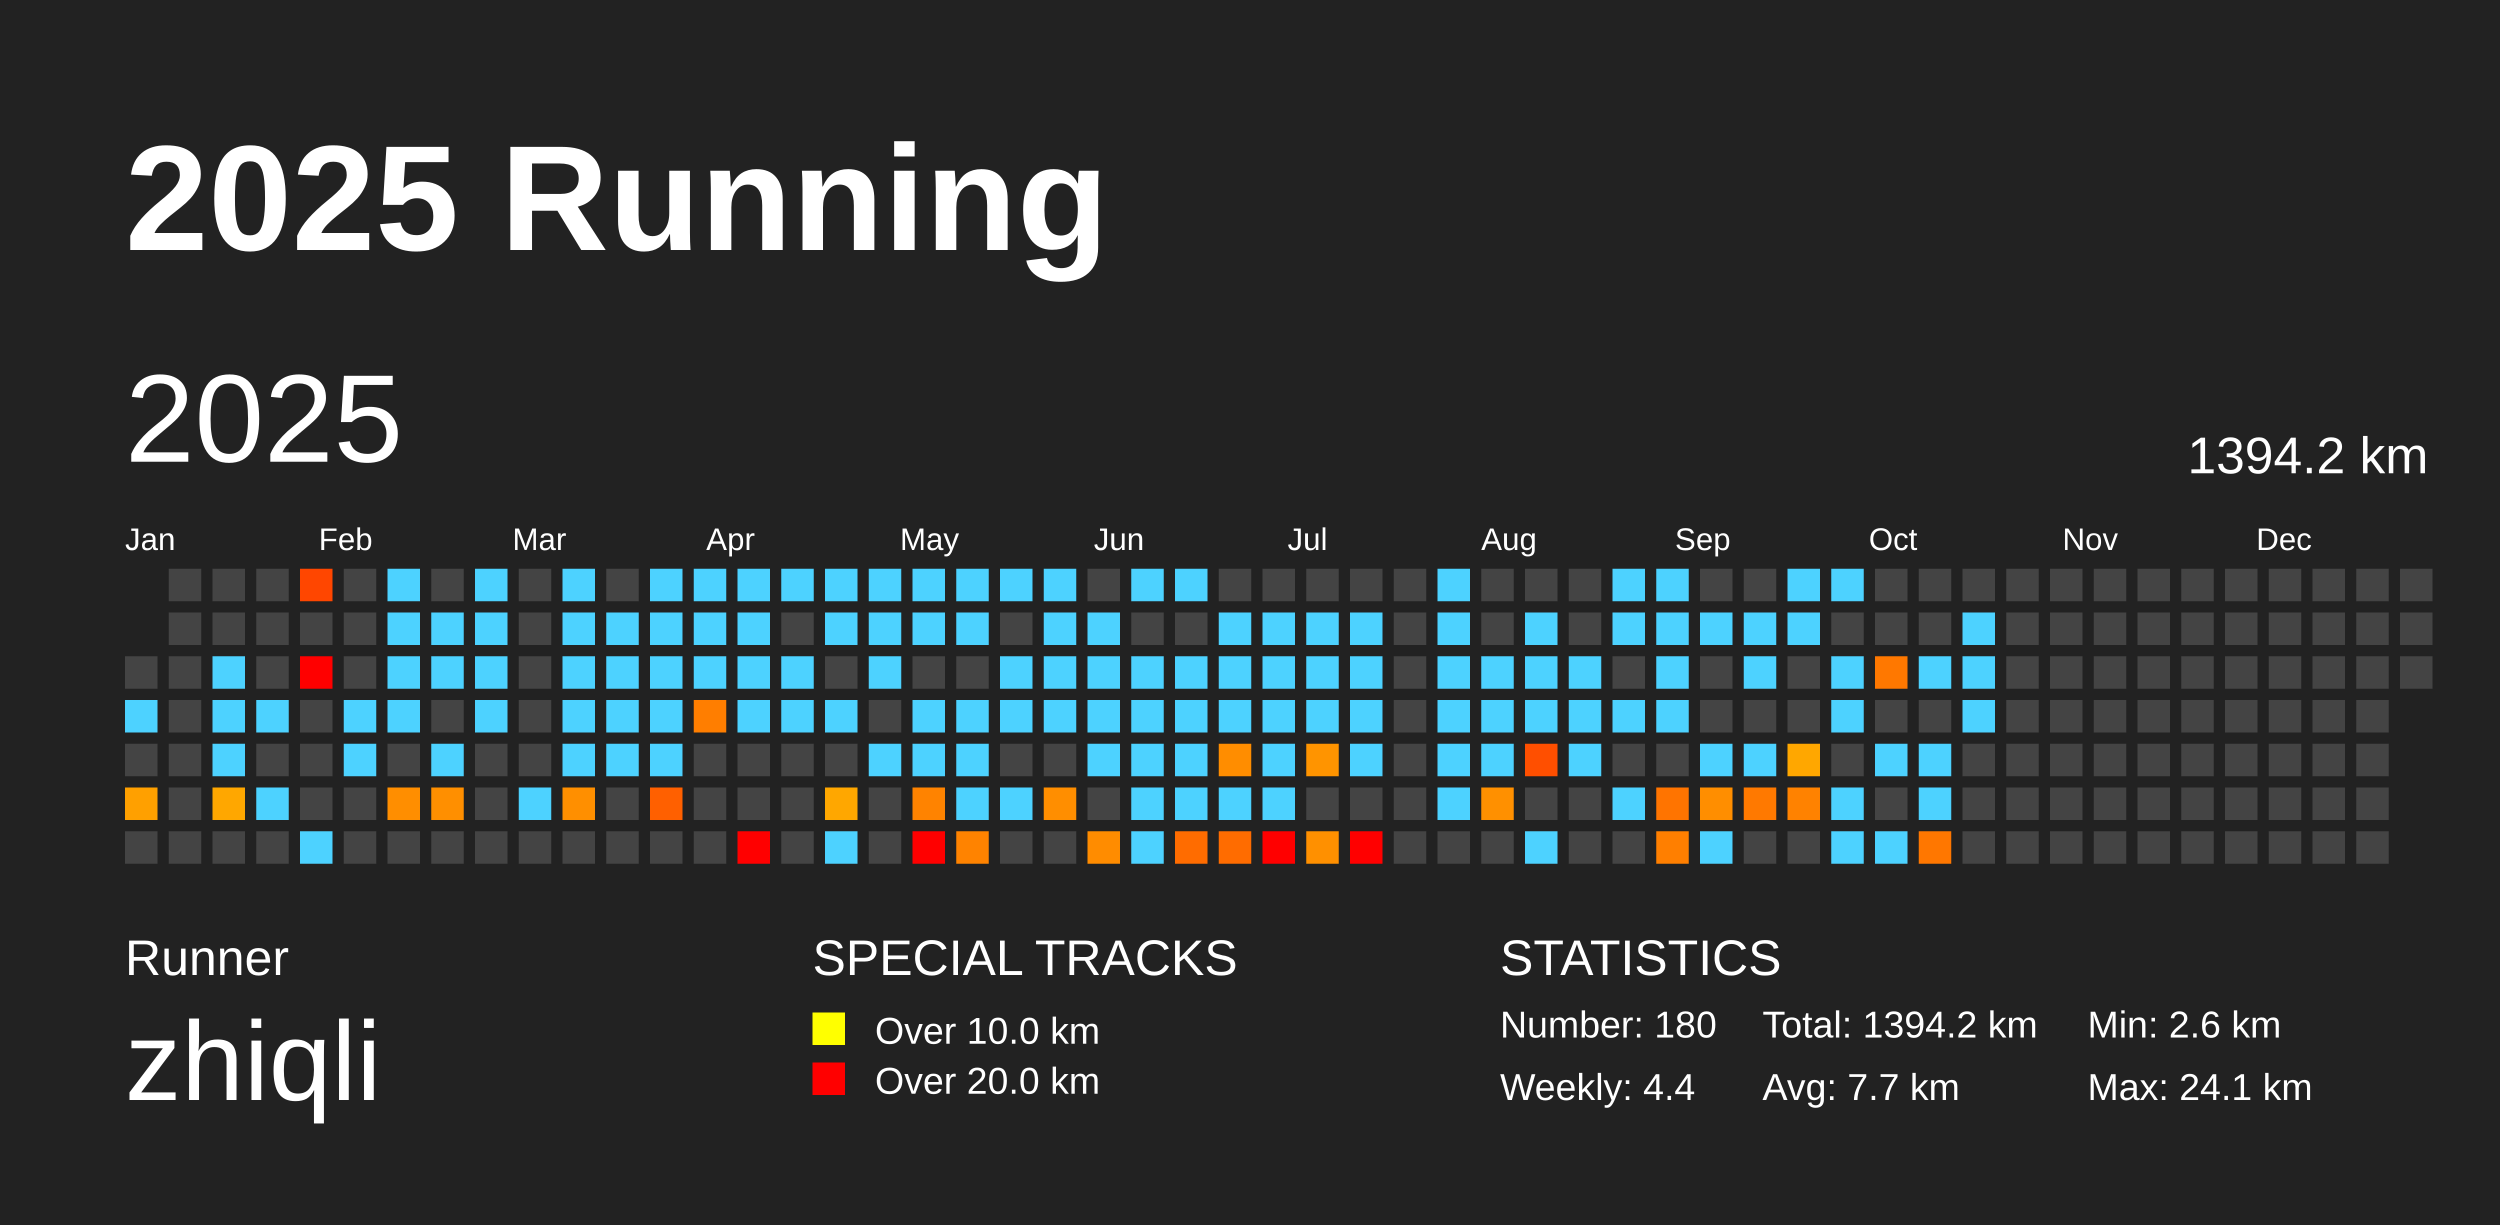
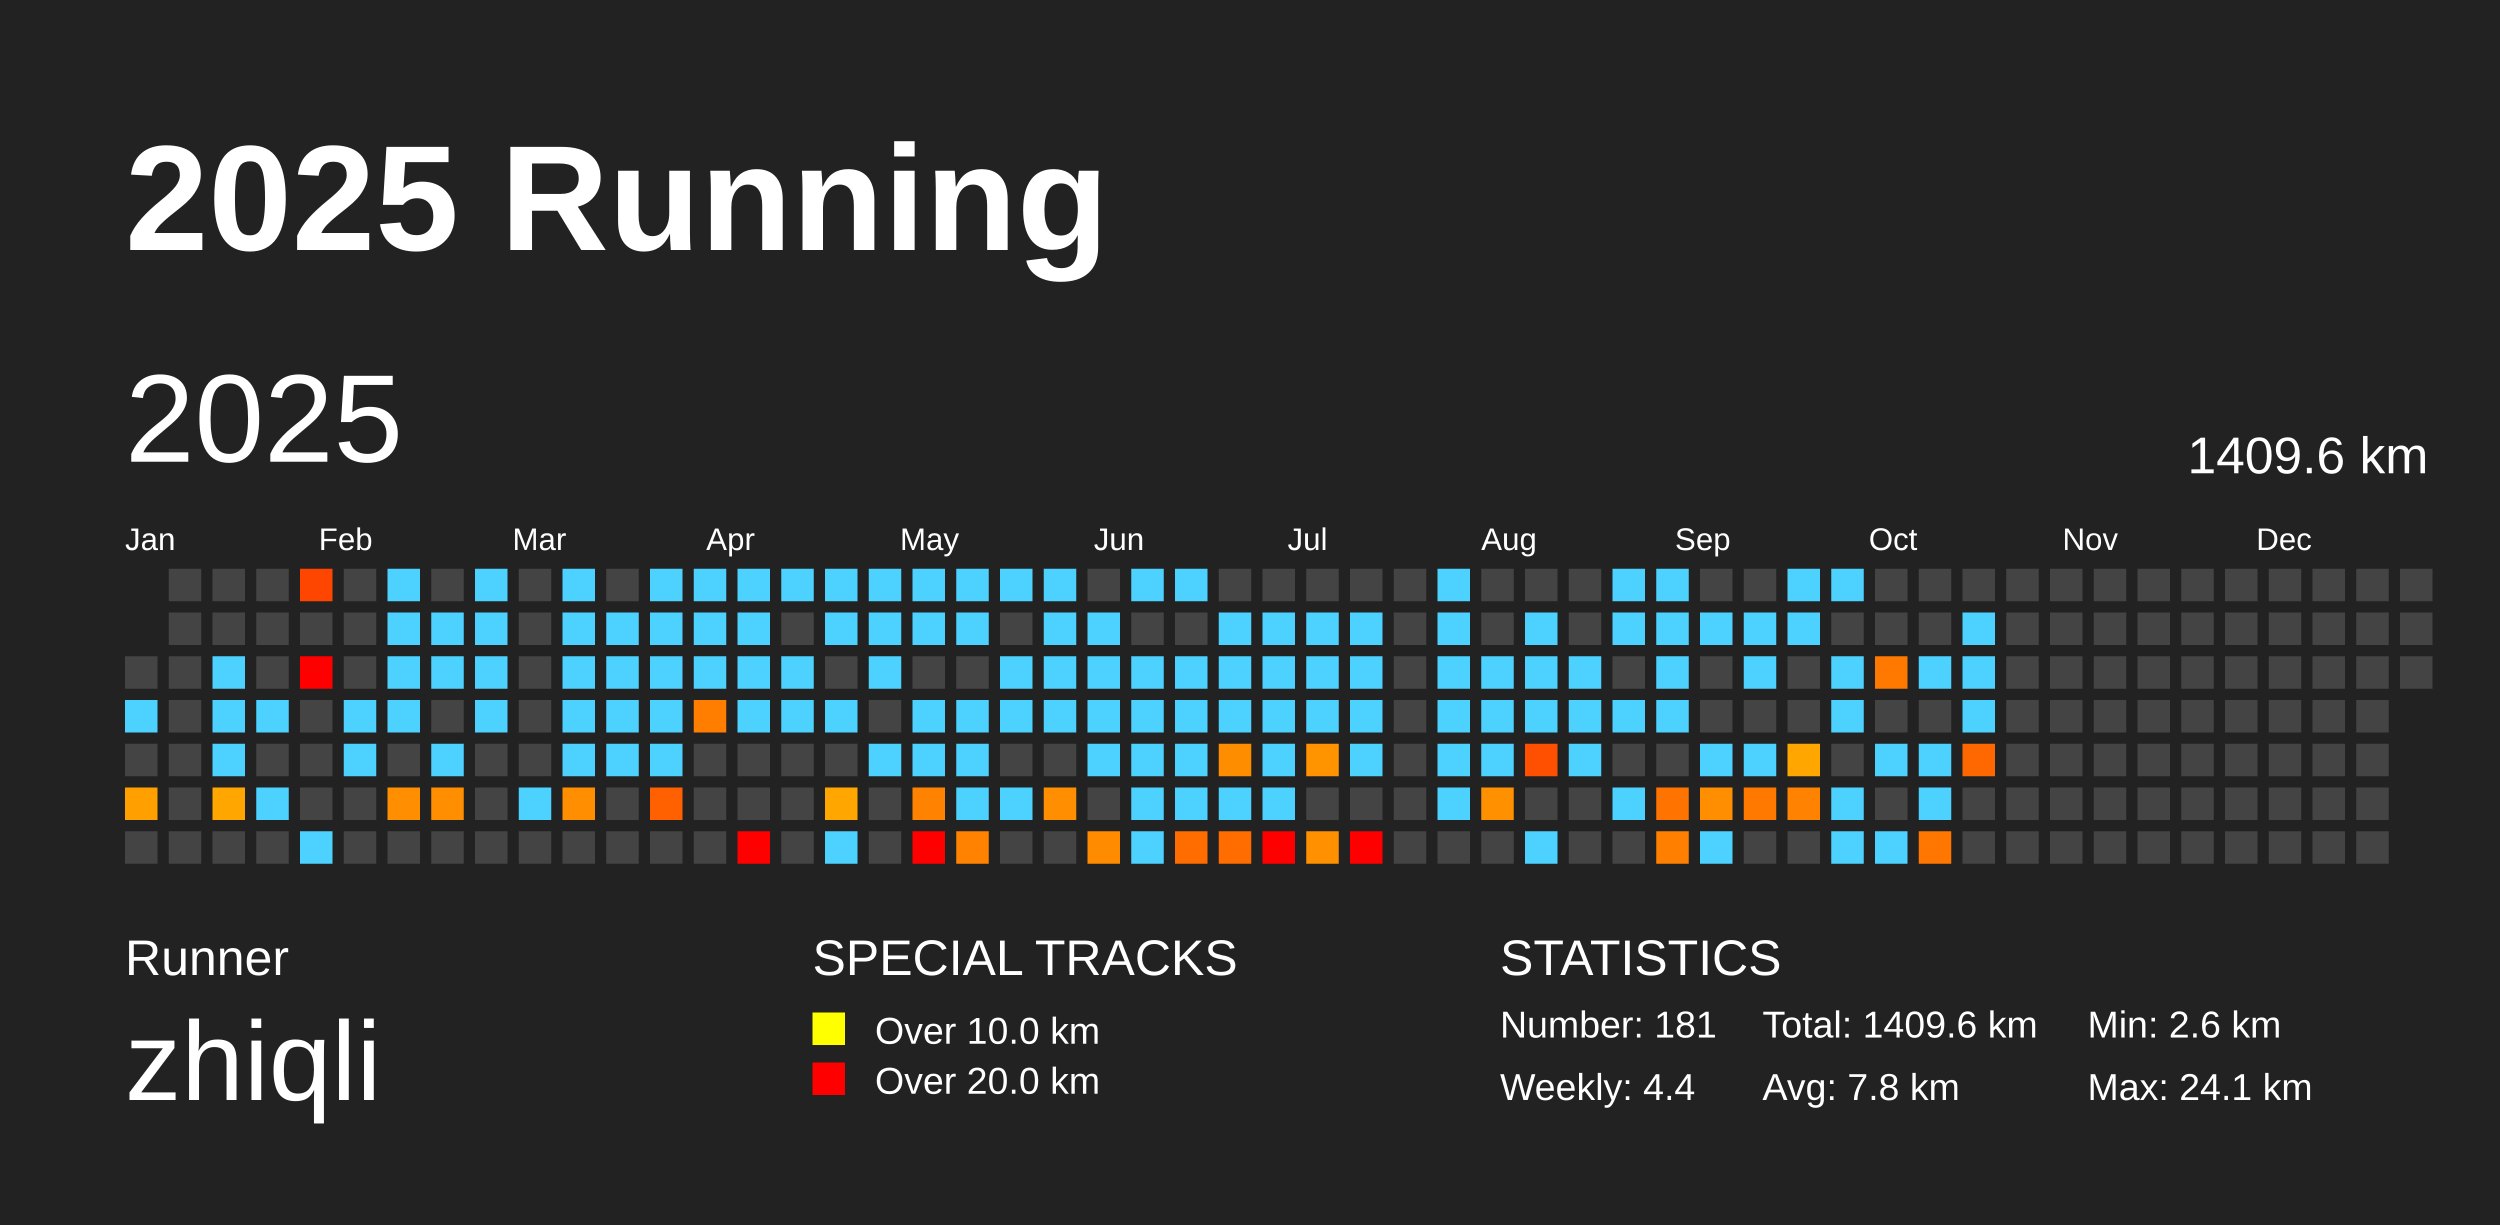
<svg xmlns="http://www.w3.org/2000/svg" baseProfile="full" height="98mm" version="1.1" viewBox="0,0,200,98" width="200mm">
  <defs />
  <rect fill="#222222" height="98" width="200" x="0" y="0" />
  <text fill="#FFFFFF" style="font-size:12px; font-family:Arial; font-weight:bold;" x="10" y="20">2025 Running</text>
  <text fill="#FFFFFF" style="font-size:4px; font-family:Arial" x="10" y="78">Runner</text>
  <text fill="#FFFFFF" style="font-size:9px; font-family:Arial" x="10" y="88">zhiqli</text>
  <text fill="#FFFFFF" style="font-size:4px; font-family:Arial" x="65" y="78">SPECIAL TRACKS</text>
  <rect fill="yellow" height="2.6" width="2.6" x="65" y="81" />
  <text fill="#FFFFFF" style="font-size:3px; font-family:Arial" x="70" y="83.5">Over 10.0 km</text>
  <rect fill="red" height="2.6" width="2.6" x="65" y="85" />
  <text fill="#FFFFFF" style="font-size:3px; font-family:Arial" x="70" y="87.5">Over 20.0 km</text>
  <text fill="#FFFFFF" style="font-size:4px; font-family:Arial" x="120" y="78">STATISTICS</text>
-   <text fill="#FFFFFF" style="font-size:3px; font-family:Arial" x="120" y="83">Number: 180</text>
+   <text fill="#FFFFFF" style="font-size:3px; font-family:Arial" x="120" y="83">Number: 181</text>
  <text fill="#FFFFFF" style="font-size:3px; font-family:Arial" x="120" y="88">Weekly: 4.4</text>
-   <text fill="#FFFFFF" style="font-size:3px; font-family:Arial" x="141" y="83">Total: 1394.2 km</text>
-   <text fill="#FFFFFF" style="font-size:3px; font-family:Arial" x="141" y="88">Avg: 7.7 km</text>
+   <text fill="#FFFFFF" style="font-size:3px; font-family:Arial" x="141" y="83">Total: 1409.6 km</text>
+   <text fill="#FFFFFF" style="font-size:3px; font-family:Arial" x="141" y="88">Avg: 7.8 km</text>
  <text fill="#FFFFFF" style="font-size:3px; font-family:Arial" x="167" y="83">Min: 2.6 km</text>
  <text fill="#FFFFFF" style="font-size:3px; font-family:Arial" x="167" y="88">Max: 24.1 km</text>
  <text dominant-baseline="hanging" fill="#FFFFFF" style="font-size:10.0px; font-family:Arial;" x="10" y="30">2025</text>
-   <text dominant-baseline="hanging" fill="#FFFFFF" style="font-size:4.125px; font-family:Arial;" x="175" y="35">1394.2 km</text>
+   <text dominant-baseline="hanging" fill="#FFFFFF" style="font-size:4.125px; font-family:Arial;" x="175" y="35">1409.6 km</text>
  <text fill="#FFFFFF" style="font-size:2.5px; font-family:Arial" x="10.0" y="44">Jan</text>
  <text fill="#FFFFFF" style="font-size:2.5px; font-family:Arial" x="25.5" y="44">Feb</text>
  <text fill="#FFFFFF" style="font-size:2.5px; font-family:Arial" x="41.0" y="44">Mar</text>
  <text fill="#FFFFFF" style="font-size:2.5px; font-family:Arial" x="56.5" y="44">Apr</text>
  <text fill="#FFFFFF" style="font-size:2.5px; font-family:Arial" x="72.0" y="44">May</text>
  <text fill="#FFFFFF" style="font-size:2.5px; font-family:Arial" x="87.5" y="44">Jun</text>
  <text fill="#FFFFFF" style="font-size:2.5px; font-family:Arial" x="103.0" y="44">Jul</text>
  <text fill="#FFFFFF" style="font-size:2.5px; font-family:Arial" x="118.5" y="44">Aug</text>
  <text fill="#FFFFFF" style="font-size:2.5px; font-family:Arial" x="134.0" y="44">Sep</text>
  <text fill="#FFFFFF" style="font-size:2.5px; font-family:Arial" x="149.5" y="44">Oct</text>
  <text fill="#FFFFFF" style="font-size:2.5px; font-family:Arial" x="165.0" y="44">Nov</text>
  <text fill="#FFFFFF" style="font-size:2.5px; font-family:Arial" x="180.5" y="44">Dec</text>
  <rect fill="#444444" height="2.6" width="2.6" x="10.0" y="52.5" />
  <rect fill="#4dd2ff" height="2.6" width="2.6" x="10.0" y="56.0" />
  <rect fill="#444444" height="2.6" width="2.6" x="10.0" y="59.5" />
  <rect fill="#ffa000" height="2.6" width="2.6" x="10.0" y="63.0" />
  <rect fill="#444444" height="2.6" width="2.6" x="10.0" y="66.5" />
  <rect fill="#444444" height="2.6" width="2.6" x="13.5" y="45.5" />
  <rect fill="#444444" height="2.6" width="2.6" x="13.5" y="49.0" />
  <rect fill="#444444" height="2.6" width="2.6" x="13.5" y="52.5" />
  <rect fill="#444444" height="2.6" width="2.6" x="13.5" y="56.0" />
  <rect fill="#444444" height="2.6" width="2.6" x="13.5" y="59.5" />
  <rect fill="#444444" height="2.6" width="2.6" x="13.5" y="63.0" />
  <rect fill="#444444" height="2.6" width="2.6" x="13.5" y="66.5" />
  <rect fill="#444444" height="2.6" width="2.6" x="17.0" y="45.5" />
  <rect fill="#444444" height="2.6" width="2.6" x="17.0" y="49.0" />
  <rect fill="#4dd2ff" height="2.6" width="2.6" x="17.0" y="52.5" />
  <rect fill="#4dd2ff" height="2.6" width="2.6" x="17.0" y="56.0" />
  <rect fill="#4dd2ff" height="2.6" width="2.6" x="17.0" y="59.5" />
  <rect fill="#ffa700" height="2.6" width="2.6" x="17.0" y="63.0" />
  <rect fill="#444444" height="2.6" width="2.6" x="17.0" y="66.5" />
  <rect fill="#444444" height="2.6" width="2.6" x="20.5" y="45.5" />
  <rect fill="#444444" height="2.6" width="2.6" x="20.5" y="49.0" />
  <rect fill="#444444" height="2.6" width="2.6" x="20.5" y="52.5" />
  <rect fill="#4dd2ff" height="2.6" width="2.6" x="20.5" y="56.0" />
  <rect fill="#444444" height="2.6" width="2.6" x="20.5" y="59.5" />
  <rect fill="#4dd2ff" height="2.6" width="2.6" x="20.5" y="63.0" />
  <rect fill="#444444" height="2.6" width="2.6" x="20.5" y="66.5" />
  <rect fill="#ff4600" height="2.6" width="2.6" x="24.0" y="45.5" />
  <rect fill="#444444" height="2.6" width="2.6" x="24.0" y="49.0" />
  <rect fill="red" height="2.6" width="2.6" x="24.0" y="52.5" />
  <rect fill="#444444" height="2.6" width="2.6" x="24.0" y="56.0" />
  <rect fill="#444444" height="2.6" width="2.6" x="24.0" y="59.5" />
  <rect fill="#444444" height="2.6" width="2.6" x="24.0" y="63.0" />
  <rect fill="#4dd2ff" height="2.6" width="2.6" x="24.0" y="66.5" />
  <rect fill="#444444" height="2.6" width="2.6" x="27.5" y="45.5" />
  <rect fill="#444444" height="2.6" width="2.6" x="27.5" y="49.0" />
  <rect fill="#444444" height="2.6" width="2.6" x="27.5" y="52.5" />
  <rect fill="#4dd2ff" height="2.6" width="2.6" x="27.5" y="56.0" />
  <rect fill="#4dd2ff" height="2.6" width="2.6" x="27.5" y="59.5" />
  <rect fill="#444444" height="2.6" width="2.6" x="27.5" y="63.0" />
  <rect fill="#444444" height="2.6" width="2.6" x="27.5" y="66.5" />
  <rect fill="#4dd2ff" height="2.6" width="2.6" x="31.0" y="45.5" />
  <rect fill="#4dd2ff" height="2.6" width="2.6" x="31.0" y="49.0" />
  <rect fill="#4dd2ff" height="2.6" width="2.6" x="31.0" y="52.5" />
  <rect fill="#4dd2ff" height="2.6" width="2.6" x="31.0" y="56.0" />
  <rect fill="#444444" height="2.6" width="2.6" x="31.0" y="59.5" />
  <rect fill="#ff8e00" height="2.6" width="2.6" x="31.0" y="63.0" />
  <rect fill="#444444" height="2.6" width="2.6" x="31.0" y="66.5" />
  <rect fill="#444444" height="2.6" width="2.6" x="34.5" y="45.5" />
  <rect fill="#4dd2ff" height="2.6" width="2.6" x="34.5" y="49.0" />
  <rect fill="#4dd2ff" height="2.6" width="2.6" x="34.5" y="52.5" />
  <rect fill="#444444" height="2.6" width="2.6" x="34.5" y="56.0" />
  <rect fill="#4dd2ff" height="2.6" width="2.6" x="34.5" y="59.5" />
  <rect fill="#ff8f00" height="2.6" width="2.6" x="34.5" y="63.0" />
  <rect fill="#444444" height="2.6" width="2.6" x="34.5" y="66.5" />
  <rect fill="#4dd2ff" height="2.6" width="2.6" x="38.0" y="45.5" />
  <rect fill="#4dd2ff" height="2.6" width="2.6" x="38.0" y="49.0" />
  <rect fill="#4dd2ff" height="2.6" width="2.6" x="38.0" y="52.5" />
  <rect fill="#4dd2ff" height="2.6" width="2.6" x="38.0" y="56.0" />
  <rect fill="#444444" height="2.6" width="2.6" x="38.0" y="59.5" />
  <rect fill="#444444" height="2.6" width="2.6" x="38.0" y="63.0" />
  <rect fill="#444444" height="2.6" width="2.6" x="38.0" y="66.5" />
  <rect fill="#444444" height="2.6" width="2.6" x="41.5" y="45.5" />
  <rect fill="#444444" height="2.6" width="2.6" x="41.5" y="49.0" />
  <rect fill="#444444" height="2.6" width="2.6" x="41.5" y="52.5" />
  <rect fill="#444444" height="2.6" width="2.6" x="41.5" y="56.0" />
  <rect fill="#444444" height="2.6" width="2.6" x="41.5" y="59.5" />
  <rect fill="#4dd2ff" height="2.6" width="2.6" x="41.5" y="63.0" />
  <rect fill="#444444" height="2.6" width="2.6" x="41.5" y="66.5" />
  <rect fill="#4dd2ff" height="2.6" width="2.6" x="45.0" y="45.5" />
  <rect fill="#4dd2ff" height="2.6" width="2.6" x="45.0" y="49.0" />
  <rect fill="#4dd2ff" height="2.6" width="2.6" x="45.0" y="52.5" />
  <rect fill="#4dd2ff" height="2.6" width="2.6" x="45.0" y="56.0" />
  <rect fill="#4dd2ff" height="2.6" width="2.6" x="45.0" y="59.5" />
  <rect fill="#ff8f00" height="2.6" width="2.6" x="45.0" y="63.0" />
  <rect fill="#444444" height="2.6" width="2.6" x="45.0" y="66.5" />
  <rect fill="#444444" height="2.6" width="2.6" x="48.5" y="45.5" />
  <rect fill="#4dd2ff" height="2.6" width="2.6" x="48.5" y="49.0" />
  <rect fill="#4dd2ff" height="2.6" width="2.6" x="48.5" y="52.5" />
  <rect fill="#4dd2ff" height="2.6" width="2.6" x="48.5" y="56.0" />
  <rect fill="#4dd2ff" height="2.6" width="2.6" x="48.5" y="59.5" />
  <rect fill="#444444" height="2.6" width="2.6" x="48.5" y="63.0" />
  <rect fill="#444444" height="2.6" width="2.6" x="48.5" y="66.5" />
  <rect fill="#4dd2ff" height="2.6" width="2.6" x="52.0" y="45.5" />
  <rect fill="#4dd2ff" height="2.6" width="2.6" x="52.0" y="49.0" />
  <rect fill="#4dd2ff" height="2.6" width="2.6" x="52.0" y="52.5" />
  <rect fill="#4dd2ff" height="2.6" width="2.6" x="52.0" y="56.0" />
  <rect fill="#4dd2ff" height="2.6" width="2.6" x="52.0" y="59.5" />
  <rect fill="#ff6000" height="2.6" width="2.6" x="52.0" y="63.0" />
  <rect fill="#444444" height="2.6" width="2.6" x="52.0" y="66.5" />
  <rect fill="#4dd2ff" height="2.6" width="2.6" x="55.5" y="45.5" />
  <rect fill="#4dd2ff" height="2.6" width="2.6" x="55.5" y="49.0" />
  <rect fill="#4dd2ff" height="2.6" width="2.6" x="55.5" y="52.5" />
  <rect fill="#ff7e00" height="2.6" width="2.6" x="55.5" y="56.0" />
  <rect fill="#444444" height="2.6" width="2.6" x="55.5" y="59.5" />
  <rect fill="#444444" height="2.6" width="2.6" x="55.5" y="63.0" />
  <rect fill="#444444" height="2.6" width="2.6" x="55.5" y="66.5" />
  <rect fill="#4dd2ff" height="2.6" width="2.6" x="59.0" y="45.5" />
  <rect fill="#4dd2ff" height="2.6" width="2.6" x="59.0" y="49.0" />
  <rect fill="#4dd2ff" height="2.6" width="2.6" x="59.0" y="52.5" />
  <rect fill="#4dd2ff" height="2.6" width="2.6" x="59.0" y="56.0" />
  <rect fill="#444444" height="2.6" width="2.6" x="59.0" y="59.5" />
  <rect fill="#444444" height="2.6" width="2.6" x="59.0" y="63.0" />
  <rect fill="red" height="2.6" width="2.6" x="59.0" y="66.5" />
  <rect fill="#4dd2ff" height="2.6" width="2.6" x="62.5" y="45.5" />
  <rect fill="#444444" height="2.6" width="2.6" x="62.5" y="49.0" />
  <rect fill="#4dd2ff" height="2.6" width="2.6" x="62.5" y="52.5" />
  <rect fill="#4dd2ff" height="2.6" width="2.6" x="62.5" y="56.0" />
  <rect fill="#444444" height="2.6" width="2.6" x="62.5" y="59.5" />
  <rect fill="#444444" height="2.6" width="2.6" x="62.5" y="63.0" />
  <rect fill="#444444" height="2.6" width="2.6" x="62.5" y="66.5" />
  <rect fill="#4dd2ff" height="2.6" width="2.6" x="66.0" y="45.5" />
  <rect fill="#4dd2ff" height="2.6" width="2.6" x="66.0" y="49.0" />
  <rect fill="#444444" height="2.6" width="2.6" x="66.0" y="52.5" />
  <rect fill="#4dd2ff" height="2.6" width="2.6" x="66.0" y="56.0" />
  <rect fill="#444444" height="2.6" width="2.6" x="66.0" y="59.5" />
  <rect fill="#ffa700" height="2.6" width="2.6" x="66.0" y="63.0" />
  <rect fill="#4dd2ff" height="2.6" width="2.6" x="66.0" y="66.5" />
  <rect fill="#4dd2ff" height="2.6" width="2.6" x="69.5" y="45.5" />
  <rect fill="#4dd2ff" height="2.6" width="2.6" x="69.5" y="49.0" />
  <rect fill="#4dd2ff" height="2.6" width="2.6" x="69.5" y="52.5" />
  <rect fill="#444444" height="2.6" width="2.6" x="69.5" y="56.0" />
  <rect fill="#4dd2ff" height="2.6" width="2.6" x="69.5" y="59.5" />
  <rect fill="#444444" height="2.6" width="2.6" x="69.5" y="63.0" />
  <rect fill="#444444" height="2.6" width="2.6" x="69.5" y="66.5" />
  <rect fill="#4dd2ff" height="2.6" width="2.6" x="73.0" y="45.5" />
  <rect fill="#4dd2ff" height="2.6" width="2.6" x="73.0" y="49.0" />
  <rect fill="#444444" height="2.6" width="2.6" x="73.0" y="52.5" />
  <rect fill="#4dd2ff" height="2.6" width="2.6" x="73.0" y="56.0" />
  <rect fill="#4dd2ff" height="2.6" width="2.6" x="73.0" y="59.5" />
  <rect fill="#ff8300" height="2.6" width="2.6" x="73.0" y="63.0" />
  <rect fill="red" height="2.6" width="2.6" x="73.0" y="66.5" />
  <rect fill="#4dd2ff" height="2.6" width="2.6" x="76.5" y="45.5" />
  <rect fill="#4dd2ff" height="2.6" width="2.6" x="76.5" y="49.0" />
  <rect fill="#444444" height="2.6" width="2.6" x="76.5" y="52.5" />
  <rect fill="#4dd2ff" height="2.6" width="2.6" x="76.5" y="56.0" />
  <rect fill="#4dd2ff" height="2.6" width="2.6" x="76.5" y="59.5" />
  <rect fill="#4dd2ff" height="2.6" width="2.6" x="76.5" y="63.0" />
  <rect fill="#ff8300" height="2.6" width="2.6" x="76.5" y="66.5" />
  <rect fill="#4dd2ff" height="2.6" width="2.6" x="80.0" y="45.5" />
  <rect fill="#444444" height="2.6" width="2.6" x="80.0" y="49.0" />
  <rect fill="#4dd2ff" height="2.6" width="2.6" x="80.0" y="52.5" />
  <rect fill="#4dd2ff" height="2.6" width="2.6" x="80.0" y="56.0" />
  <rect fill="#444444" height="2.6" width="2.6" x="80.0" y="59.5" />
  <rect fill="#4dd2ff" height="2.6" width="2.6" x="80.0" y="63.0" />
  <rect fill="#444444" height="2.6" width="2.6" x="80.0" y="66.5" />
  <rect fill="#4dd2ff" height="2.6" width="2.6" x="83.5" y="45.5" />
  <rect fill="#4dd2ff" height="2.6" width="2.6" x="83.5" y="49.0" />
  <rect fill="#4dd2ff" height="2.6" width="2.6" x="83.5" y="52.5" />
  <rect fill="#4dd2ff" height="2.6" width="2.6" x="83.5" y="56.0" />
  <rect fill="#444444" height="2.6" width="2.6" x="83.5" y="59.5" />
  <rect fill="#ff8e00" height="2.6" width="2.6" x="83.5" y="63.0" />
  <rect fill="#444444" height="2.6" width="2.6" x="83.5" y="66.5" />
  <rect fill="#444444" height="2.6" width="2.6" x="87.0" y="45.5" />
  <rect fill="#4dd2ff" height="2.6" width="2.6" x="87.0" y="49.0" />
  <rect fill="#4dd2ff" height="2.6" width="2.6" x="87.0" y="52.5" />
  <rect fill="#4dd2ff" height="2.6" width="2.6" x="87.0" y="56.0" />
  <rect fill="#4dd2ff" height="2.6" width="2.6" x="87.0" y="59.5" />
  <rect fill="#444444" height="2.6" width="2.6" x="87.0" y="63.0" />
  <rect fill="#ff8c00" height="2.6" width="2.6" x="87.0" y="66.5" />
  <rect fill="#4dd2ff" height="2.6" width="2.6" x="90.5" y="45.5" />
  <rect fill="#444444" height="2.6" width="2.6" x="90.5" y="49.0" />
  <rect fill="#4dd2ff" height="2.6" width="2.6" x="90.5" y="52.5" />
  <rect fill="#4dd2ff" height="2.6" width="2.6" x="90.5" y="56.0" />
  <rect fill="#4dd2ff" height="2.6" width="2.6" x="90.5" y="59.5" />
  <rect fill="#4dd2ff" height="2.6" width="2.6" x="90.5" y="63.0" />
  <rect fill="#4dd2ff" height="2.6" width="2.6" x="90.5" y="66.5" />
  <rect fill="#4dd2ff" height="2.6" width="2.6" x="94.0" y="45.5" />
  <rect fill="#444444" height="2.6" width="2.6" x="94.0" y="49.0" />
  <rect fill="#4dd2ff" height="2.6" width="2.6" x="94.0" y="52.5" />
  <rect fill="#4dd2ff" height="2.6" width="2.6" x="94.0" y="56.0" />
  <rect fill="#4dd2ff" height="2.6" width="2.6" x="94.0" y="59.5" />
  <rect fill="#4dd2ff" height="2.6" width="2.6" x="94.0" y="63.0" />
  <rect fill="#ff6c00" height="2.6" width="2.6" x="94.0" y="66.5" />
  <rect fill="#444444" height="2.6" width="2.6" x="97.5" y="45.5" />
  <rect fill="#4dd2ff" height="2.6" width="2.6" x="97.5" y="49.0" />
  <rect fill="#4dd2ff" height="2.6" width="2.6" x="97.5" y="52.5" />
  <rect fill="#4dd2ff" height="2.6" width="2.6" x="97.5" y="56.0" />
  <rect fill="#ff8d00" height="2.6" width="2.6" x="97.5" y="59.5" />
  <rect fill="#4dd2ff" height="2.6" width="2.6" x="97.5" y="63.0" />
  <rect fill="#ff6c00" height="2.6" width="2.6" x="97.5" y="66.5" />
  <rect fill="#444444" height="2.6" width="2.6" x="101.0" y="45.5" />
  <rect fill="#4dd2ff" height="2.6" width="2.6" x="101.0" y="49.0" />
  <rect fill="#4dd2ff" height="2.6" width="2.6" x="101.0" y="52.5" />
  <rect fill="#4dd2ff" height="2.6" width="2.6" x="101.0" y="56.0" />
  <rect fill="#4dd2ff" height="2.6" width="2.6" x="101.0" y="59.5" />
  <rect fill="#4dd2ff" height="2.6" width="2.6" x="101.0" y="63.0" />
  <rect fill="red" height="2.6" width="2.6" x="101.0" y="66.5" />
  <rect fill="#444444" height="2.6" width="2.6" x="104.5" y="45.5" />
  <rect fill="#4dd2ff" height="2.6" width="2.6" x="104.5" y="49.0" />
  <rect fill="#4dd2ff" height="2.6" width="2.6" x="104.5" y="52.5" />
  <rect fill="#4dd2ff" height="2.6" width="2.6" x="104.5" y="56.0" />
  <rect fill="#ff9400" height="2.6" width="2.6" x="104.5" y="59.5" />
  <rect fill="#444444" height="2.6" width="2.6" x="104.5" y="63.0" />
  <rect fill="#ff9000" height="2.6" width="2.6" x="104.5" y="66.5" />
  <rect fill="#444444" height="2.6" width="2.6" x="108.0" y="45.5" />
  <rect fill="#4dd2ff" height="2.6" width="2.6" x="108.0" y="49.0" />
  <rect fill="#4dd2ff" height="2.6" width="2.6" x="108.0" y="52.5" />
  <rect fill="#4dd2ff" height="2.6" width="2.6" x="108.0" y="56.0" />
  <rect fill="#4dd2ff" height="2.6" width="2.6" x="108.0" y="59.5" />
  <rect fill="#444444" height="2.6" width="2.6" x="108.0" y="63.0" />
  <rect fill="red" height="2.6" width="2.6" x="108.0" y="66.5" />
  <rect fill="#444444" height="2.6" width="2.6" x="111.5" y="45.5" />
  <rect fill="#444444" height="2.6" width="2.6" x="111.5" y="49.0" />
  <rect fill="#444444" height="2.6" width="2.6" x="111.5" y="52.5" />
  <rect fill="#444444" height="2.6" width="2.6" x="111.5" y="56.0" />
  <rect fill="#444444" height="2.6" width="2.6" x="111.5" y="59.5" />
  <rect fill="#444444" height="2.6" width="2.6" x="111.5" y="63.0" />
  <rect fill="#444444" height="2.6" width="2.6" x="111.5" y="66.5" />
  <rect fill="#4dd2ff" height="2.6" width="2.6" x="115.0" y="45.5" />
  <rect fill="#4dd2ff" height="2.6" width="2.6" x="115.0" y="49.0" />
  <rect fill="#4dd2ff" height="2.6" width="2.6" x="115.0" y="52.5" />
  <rect fill="#4dd2ff" height="2.6" width="2.6" x="115.0" y="56.0" />
  <rect fill="#4dd2ff" height="2.6" width="2.6" x="115.0" y="59.5" />
  <rect fill="#4dd2ff" height="2.6" width="2.6" x="115.0" y="63.0" />
  <rect fill="#444444" height="2.6" width="2.6" x="115.0" y="66.5" />
  <rect fill="#444444" height="2.6" width="2.6" x="118.5" y="45.5" />
  <rect fill="#444444" height="2.6" width="2.6" x="118.5" y="49.0" />
  <rect fill="#4dd2ff" height="2.6" width="2.6" x="118.5" y="52.5" />
  <rect fill="#4dd2ff" height="2.6" width="2.6" x="118.5" y="56.0" />
  <rect fill="#4dd2ff" height="2.6" width="2.6" x="118.5" y="59.5" />
  <rect fill="#ff9000" height="2.6" width="2.6" x="118.5" y="63.0" />
  <rect fill="#444444" height="2.6" width="2.6" x="118.5" y="66.5" />
  <rect fill="#444444" height="2.6" width="2.6" x="122.0" y="45.5" />
  <rect fill="#4dd2ff" height="2.6" width="2.6" x="122.0" y="49.0" />
  <rect fill="#4dd2ff" height="2.6" width="2.6" x="122.0" y="52.5" />
  <rect fill="#4dd2ff" height="2.6" width="2.6" x="122.0" y="56.0" />
  <rect fill="#ff4f00" height="2.6" width="2.6" x="122.0" y="59.5" />
  <rect fill="#444444" height="2.6" width="2.6" x="122.0" y="63.0" />
  <rect fill="#4dd2ff" height="2.6" width="2.6" x="122.0" y="66.5" />
  <rect fill="#444444" height="2.6" width="2.6" x="125.5" y="45.5" />
  <rect fill="#444444" height="2.6" width="2.6" x="125.5" y="49.0" />
  <rect fill="#4dd2ff" height="2.6" width="2.6" x="125.5" y="52.5" />
  <rect fill="#4dd2ff" height="2.6" width="2.6" x="125.5" y="56.0" />
  <rect fill="#4dd2ff" height="2.6" width="2.6" x="125.5" y="59.5" />
  <rect fill="#444444" height="2.6" width="2.6" x="125.5" y="63.0" />
  <rect fill="#444444" height="2.6" width="2.6" x="125.5" y="66.5" />
  <rect fill="#4dd2ff" height="2.6" width="2.6" x="129.0" y="45.5" />
  <rect fill="#4dd2ff" height="2.6" width="2.6" x="129.0" y="49.0" />
  <rect fill="#444444" height="2.6" width="2.6" x="129.0" y="52.5" />
  <rect fill="#4dd2ff" height="2.6" width="2.6" x="129.0" y="56.0" />
  <rect fill="#444444" height="2.6" width="2.6" x="129.0" y="59.5" />
  <rect fill="#4dd2ff" height="2.6" width="2.6" x="129.0" y="63.0" />
  <rect fill="#444444" height="2.6" width="2.6" x="129.0" y="66.5" />
  <rect fill="#4dd2ff" height="2.6" width="2.6" x="132.5" y="45.5" />
  <rect fill="#4dd2ff" height="2.6" width="2.6" x="132.5" y="49.0" />
  <rect fill="#4dd2ff" height="2.6" width="2.6" x="132.5" y="52.5" />
  <rect fill="#4dd2ff" height="2.6" width="2.6" x="132.5" y="56.0" />
  <rect fill="#444444" height="2.6" width="2.6" x="132.5" y="59.5" />
  <rect fill="#ff7400" height="2.6" width="2.6" x="132.5" y="63.0" />
  <rect fill="#ff7f00" height="2.6" width="2.6" x="132.5" y="66.5" />
  <rect fill="#444444" height="2.6" width="2.6" x="136.0" y="45.5" />
  <rect fill="#4dd2ff" height="2.6" width="2.6" x="136.0" y="49.0" />
  <rect fill="#444444" height="2.6" width="2.6" x="136.0" y="52.5" />
  <rect fill="#444444" height="2.6" width="2.6" x="136.0" y="56.0" />
  <rect fill="#4dd2ff" height="2.6" width="2.6" x="136.0" y="59.5" />
  <rect fill="#ff8e00" height="2.6" width="2.6" x="136.0" y="63.0" />
  <rect fill="#4dd2ff" height="2.6" width="2.6" x="136.0" y="66.5" />
  <rect fill="#444444" height="2.6" width="2.6" x="139.5" y="45.5" />
  <rect fill="#4dd2ff" height="2.6" width="2.6" x="139.5" y="49.0" />
  <rect fill="#4dd2ff" height="2.6" width="2.6" x="139.5" y="52.5" />
  <rect fill="#444444" height="2.6" width="2.6" x="139.5" y="56.0" />
  <rect fill="#4dd2ff" height="2.6" width="2.6" x="139.5" y="59.5" />
  <rect fill="#ff7900" height="2.6" width="2.6" x="139.5" y="63.0" />
  <rect fill="#444444" height="2.6" width="2.6" x="139.5" y="66.5" />
  <rect fill="#4dd2ff" height="2.6" width="2.6" x="143.0" y="45.5" />
  <rect fill="#4dd2ff" height="2.6" width="2.6" x="143.0" y="49.0" />
  <rect fill="#444444" height="2.6" width="2.6" x="143.0" y="52.5" />
  <rect fill="#444444" height="2.6" width="2.6" x="143.0" y="56.0" />
  <rect fill="#ffa700" height="2.6" width="2.6" x="143.0" y="59.5" />
  <rect fill="#ff8200" height="2.6" width="2.6" x="143.0" y="63.0" />
  <rect fill="#444444" height="2.6" width="2.6" x="143.0" y="66.5" />
  <rect fill="#4dd2ff" height="2.6" width="2.6" x="146.5" y="45.5" />
  <rect fill="#444444" height="2.6" width="2.6" x="146.5" y="49.0" />
  <rect fill="#4dd2ff" height="2.6" width="2.6" x="146.5" y="52.5" />
  <rect fill="#4dd2ff" height="2.6" width="2.6" x="146.5" y="56.0" />
  <rect fill="#444444" height="2.6" width="2.6" x="146.5" y="59.5" />
  <rect fill="#4dd2ff" height="2.6" width="2.6" x="146.5" y="63.0" />
  <rect fill="#4dd2ff" height="2.6" width="2.6" x="146.5" y="66.5" />
  <rect fill="#444444" height="2.6" width="2.6" x="150.0" y="45.5" />
  <rect fill="#444444" height="2.6" width="2.6" x="150.0" y="49.0" />
  <rect fill="#ff7800" height="2.6" width="2.6" x="150.0" y="52.5" />
  <rect fill="#444444" height="2.6" width="2.6" x="150.0" y="56.0" />
  <rect fill="#4dd2ff" height="2.6" width="2.6" x="150.0" y="59.5" />
  <rect fill="#444444" height="2.6" width="2.6" x="150.0" y="63.0" />
  <rect fill="#4dd2ff" height="2.6" width="2.6" x="150.0" y="66.5" />
  <rect fill="#444444" height="2.6" width="2.6" x="153.5" y="45.5" />
  <rect fill="#444444" height="2.6" width="2.6" x="153.5" y="49.0" />
  <rect fill="#4dd2ff" height="2.6" width="2.6" x="153.5" y="52.5" />
  <rect fill="#444444" height="2.6" width="2.6" x="153.5" y="56.0" />
  <rect fill="#4dd2ff" height="2.6" width="2.6" x="153.5" y="59.5" />
  <rect fill="#4dd2ff" height="2.6" width="2.6" x="153.5" y="63.0" />
  <rect fill="#ff7700" height="2.6" width="2.6" x="153.5" y="66.5" />
  <rect fill="#444444" height="2.6" width="2.6" x="157.0" y="45.5" />
  <rect fill="#4dd2ff" height="2.6" width="2.6" x="157.0" y="49.0" />
  <rect fill="#4dd2ff" height="2.6" width="2.6" x="157.0" y="52.5" />
  <rect fill="#4dd2ff" height="2.6" width="2.6" x="157.0" y="56.0" />
-   <rect fill="#444444" height="2.6" width="2.6" x="157.0" y="59.5" />
+   <rect fill="#ff6700" height="2.6" width="2.6" x="157.0" y="59.5" />
  <rect fill="#444444" height="2.6" width="2.6" x="157.0" y="63.0" />
  <rect fill="#444444" height="2.6" width="2.6" x="157.0" y="66.5" />
  <rect fill="#444444" height="2.6" width="2.6" x="160.5" y="45.5" />
  <rect fill="#444444" height="2.6" width="2.6" x="160.5" y="49.0" />
  <rect fill="#444444" height="2.6" width="2.6" x="160.5" y="52.5" />
  <rect fill="#444444" height="2.6" width="2.6" x="160.5" y="56.0" />
  <rect fill="#444444" height="2.6" width="2.6" x="160.5" y="59.5" />
  <rect fill="#444444" height="2.6" width="2.6" x="160.5" y="63.0" />
  <rect fill="#444444" height="2.6" width="2.6" x="160.5" y="66.5" />
  <rect fill="#444444" height="2.6" width="2.6" x="164.0" y="45.5" />
  <rect fill="#444444" height="2.6" width="2.6" x="164.0" y="49.0" />
  <rect fill="#444444" height="2.6" width="2.6" x="164.0" y="52.5" />
  <rect fill="#444444" height="2.6" width="2.6" x="164.0" y="56.0" />
  <rect fill="#444444" height="2.6" width="2.6" x="164.0" y="59.5" />
  <rect fill="#444444" height="2.6" width="2.6" x="164.0" y="63.0" />
  <rect fill="#444444" height="2.6" width="2.6" x="164.0" y="66.5" />
  <rect fill="#444444" height="2.6" width="2.6" x="167.5" y="45.5" />
  <rect fill="#444444" height="2.6" width="2.6" x="167.5" y="49.0" />
  <rect fill="#444444" height="2.6" width="2.6" x="167.5" y="52.5" />
  <rect fill="#444444" height="2.6" width="2.6" x="167.5" y="56.0" />
  <rect fill="#444444" height="2.6" width="2.6" x="167.5" y="59.5" />
  <rect fill="#444444" height="2.6" width="2.6" x="167.5" y="63.0" />
  <rect fill="#444444" height="2.6" width="2.6" x="167.5" y="66.5" />
  <rect fill="#444444" height="2.6" width="2.6" x="171.0" y="45.5" />
  <rect fill="#444444" height="2.6" width="2.6" x="171.0" y="49.0" />
  <rect fill="#444444" height="2.6" width="2.6" x="171.0" y="52.5" />
  <rect fill="#444444" height="2.6" width="2.6" x="171.0" y="56.0" />
  <rect fill="#444444" height="2.6" width="2.6" x="171.0" y="59.5" />
  <rect fill="#444444" height="2.6" width="2.6" x="171.0" y="63.0" />
  <rect fill="#444444" height="2.6" width="2.6" x="171.0" y="66.5" />
  <rect fill="#444444" height="2.6" width="2.6" x="174.5" y="45.5" />
  <rect fill="#444444" height="2.6" width="2.6" x="174.5" y="49.0" />
  <rect fill="#444444" height="2.6" width="2.6" x="174.5" y="52.5" />
  <rect fill="#444444" height="2.6" width="2.6" x="174.5" y="56.0" />
  <rect fill="#444444" height="2.6" width="2.6" x="174.5" y="59.5" />
  <rect fill="#444444" height="2.6" width="2.6" x="174.5" y="63.0" />
  <rect fill="#444444" height="2.6" width="2.6" x="174.5" y="66.5" />
  <rect fill="#444444" height="2.6" width="2.6" x="178.0" y="45.5" />
  <rect fill="#444444" height="2.6" width="2.6" x="178.0" y="49.0" />
  <rect fill="#444444" height="2.6" width="2.6" x="178.0" y="52.5" />
  <rect fill="#444444" height="2.6" width="2.6" x="178.0" y="56.0" />
  <rect fill="#444444" height="2.6" width="2.6" x="178.0" y="59.5" />
  <rect fill="#444444" height="2.6" width="2.6" x="178.0" y="63.0" />
  <rect fill="#444444" height="2.6" width="2.6" x="178.0" y="66.5" />
  <rect fill="#444444" height="2.6" width="2.6" x="181.5" y="45.5" />
  <rect fill="#444444" height="2.6" width="2.6" x="181.5" y="49.0" />
  <rect fill="#444444" height="2.6" width="2.6" x="181.5" y="52.5" />
  <rect fill="#444444" height="2.6" width="2.6" x="181.5" y="56.0" />
  <rect fill="#444444" height="2.6" width="2.6" x="181.5" y="59.5" />
  <rect fill="#444444" height="2.6" width="2.6" x="181.5" y="63.0" />
  <rect fill="#444444" height="2.6" width="2.6" x="181.5" y="66.5" />
  <rect fill="#444444" height="2.6" width="2.6" x="185.0" y="45.5" />
  <rect fill="#444444" height="2.6" width="2.6" x="185.0" y="49.0" />
  <rect fill="#444444" height="2.6" width="2.6" x="185.0" y="52.5" />
  <rect fill="#444444" height="2.6" width="2.6" x="185.0" y="56.0" />
  <rect fill="#444444" height="2.6" width="2.6" x="185.0" y="59.5" />
  <rect fill="#444444" height="2.6" width="2.6" x="185.0" y="63.0" />
  <rect fill="#444444" height="2.6" width="2.6" x="185.0" y="66.5" />
  <rect fill="#444444" height="2.6" width="2.6" x="188.5" y="45.5" />
  <rect fill="#444444" height="2.6" width="2.6" x="188.5" y="49.0" />
  <rect fill="#444444" height="2.6" width="2.6" x="188.5" y="52.5" />
  <rect fill="#444444" height="2.6" width="2.6" x="188.5" y="56.0" />
  <rect fill="#444444" height="2.6" width="2.6" x="188.5" y="59.5" />
  <rect fill="#444444" height="2.6" width="2.6" x="188.5" y="63.0" />
  <rect fill="#444444" height="2.6" width="2.6" x="188.5" y="66.5" />
  <rect fill="#444444" height="2.6" width="2.6" x="192.0" y="45.5" />
  <rect fill="#444444" height="2.6" width="2.6" x="192.0" y="49.0" />
  <rect fill="#444444" height="2.6" width="2.6" x="192.0" y="52.5" />
</svg>
